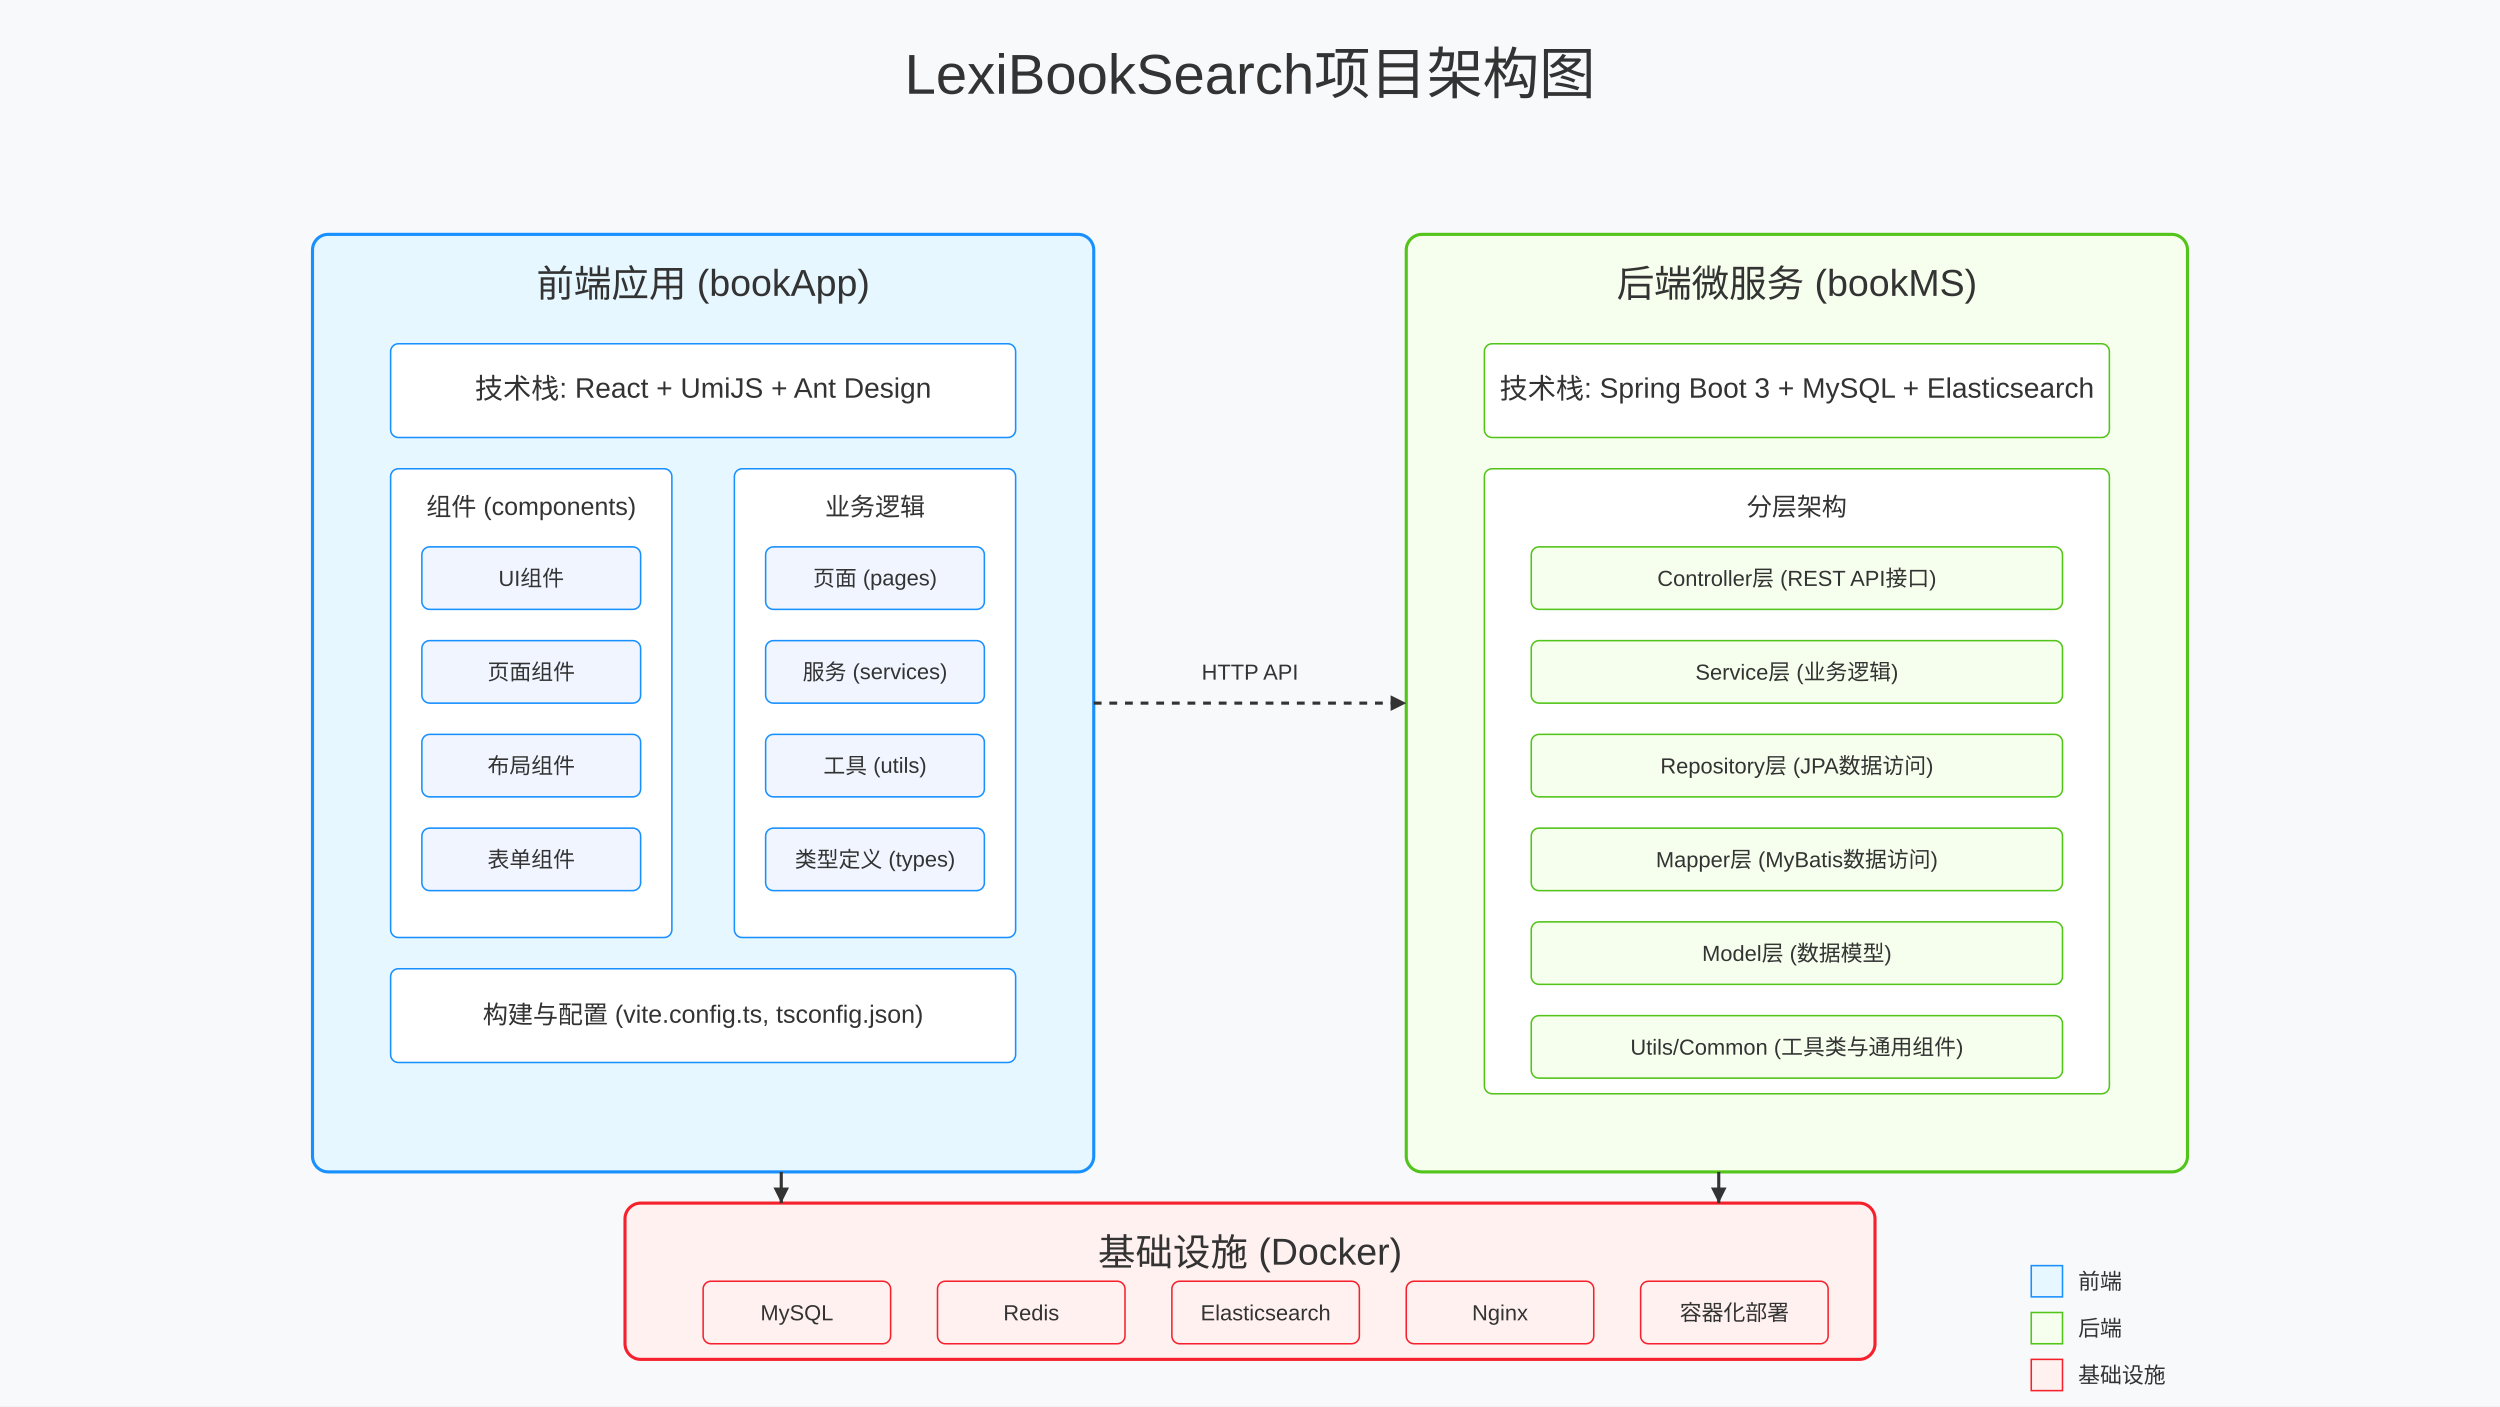
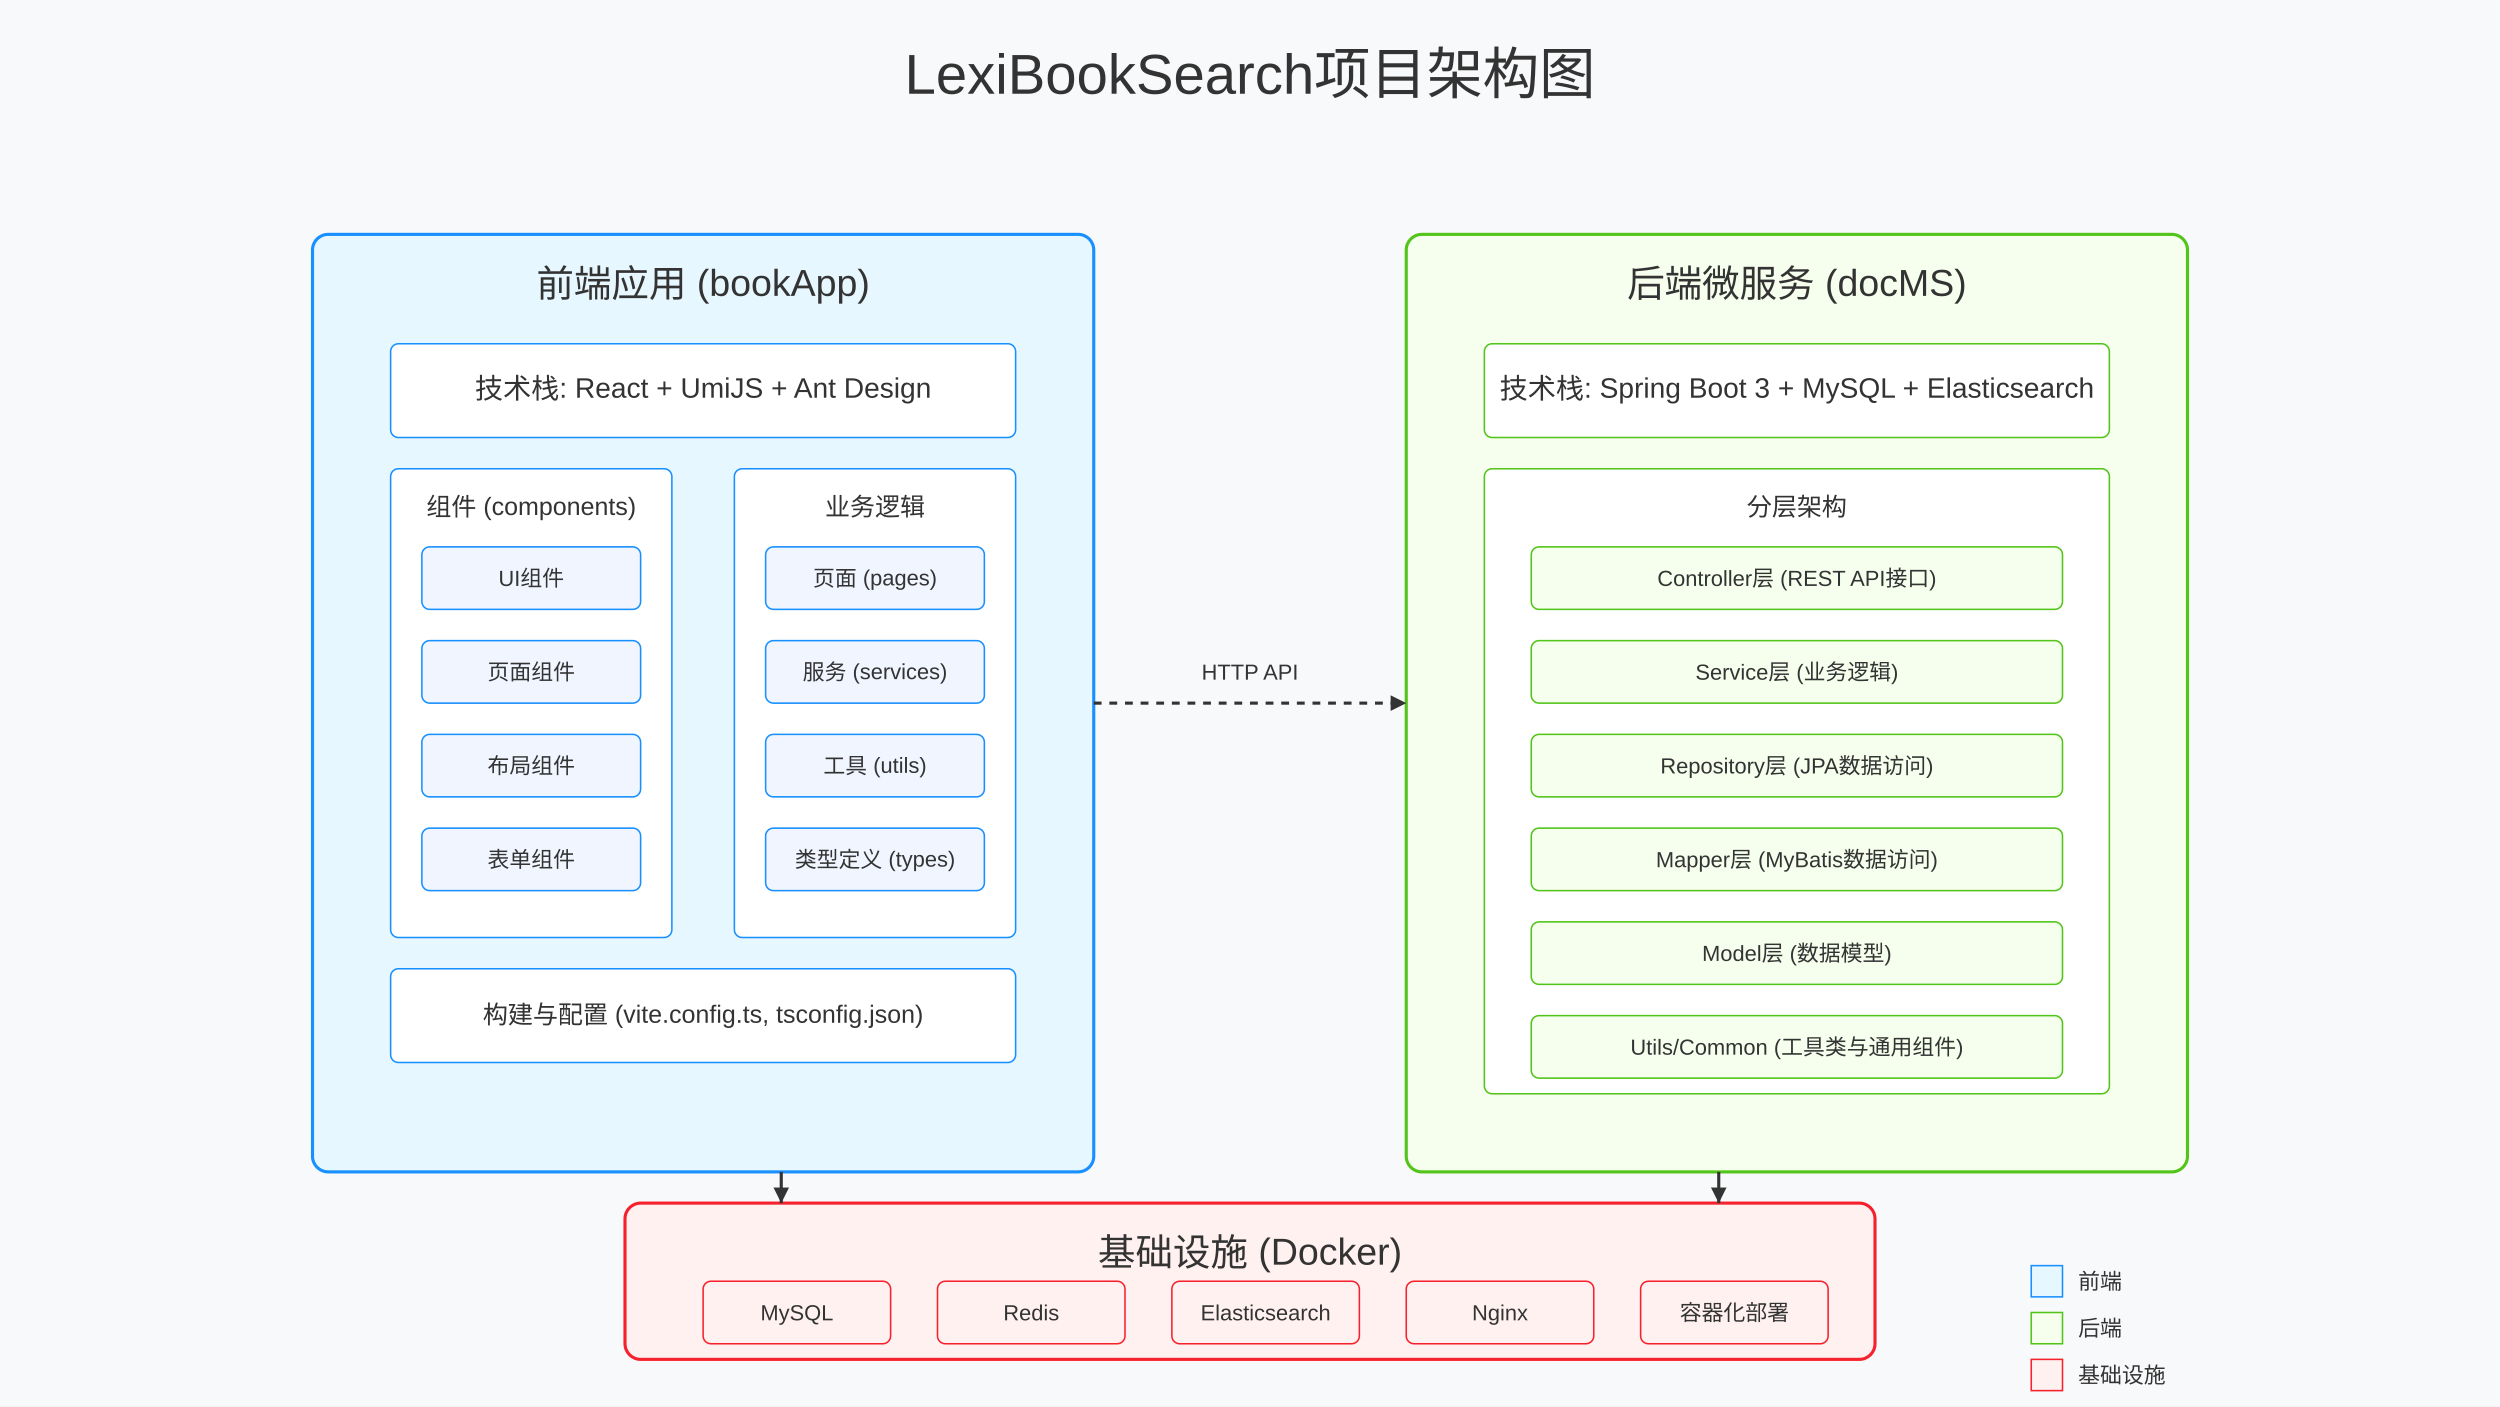
<svg xmlns="http://www.w3.org/2000/svg" width="1600" height="900">
  <rect width="1600" height="900" fill="#f8f9fa" />
  <text x="800" y="60" font-family="Arial, sans-serif" font-size="36" text-anchor="middle" fill="#333">LexiBookSearch项目架构图</text>
  <g transform="translate(200, 150)">
    <rect x="0" y="0" width="500" height="600" rx="10" ry="10" fill="#e6f7ff" stroke="#1890ff" stroke-width="2" />
    <text x="250" y="40" font-family="Arial, sans-serif" font-size="24" text-anchor="middle" fill="#333">前端应用 (bookApp)</text>
    <rect x="50" y="70" width="400" height="60" rx="5" ry="5" fill="#fff" stroke="#1890ff" stroke-width="1" />
    <text x="250" y="105" font-family="Arial, sans-serif" font-size="18" text-anchor="middle" fill="#333">技术栈: React + UmiJS + Ant Design</text>
    <g transform="translate(50, 150)">
      <rect x="0" y="0" width="180" height="300" rx="5" ry="5" fill="#fff" stroke="#1890ff" stroke-width="1" />
      <text x="90" y="30" font-family="Arial, sans-serif" font-size="16" text-anchor="middle" fill="#333">组件 (components)</text>
      <rect x="20" y="50" width="140" height="40" rx="5" ry="5" fill="#f0f5ff" stroke="#1890ff" stroke-width="1" />
      <text x="90" y="75" font-family="Arial, sans-serif" font-size="14" text-anchor="middle" fill="#333">UI组件</text>
      <rect x="20" y="110" width="140" height="40" rx="5" ry="5" fill="#f0f5ff" stroke="#1890ff" stroke-width="1" />
      <text x="90" y="135" font-family="Arial, sans-serif" font-size="14" text-anchor="middle" fill="#333">页面组件</text>
      <rect x="20" y="170" width="140" height="40" rx="5" ry="5" fill="#f0f5ff" stroke="#1890ff" stroke-width="1" />
      <text x="90" y="195" font-family="Arial, sans-serif" font-size="14" text-anchor="middle" fill="#333">布局组件</text>
      <rect x="20" y="230" width="140" height="40" rx="5" ry="5" fill="#f0f5ff" stroke="#1890ff" stroke-width="1" />
      <text x="90" y="255" font-family="Arial, sans-serif" font-size="14" text-anchor="middle" fill="#333">表单组件</text>
    </g>
    <g transform="translate(270, 150)">
      <rect x="0" y="0" width="180" height="300" rx="5" ry="5" fill="#fff" stroke="#1890ff" stroke-width="1" />
      <text x="90" y="30" font-family="Arial, sans-serif" font-size="16" text-anchor="middle" fill="#333">业务逻辑</text>
      <rect x="20" y="50" width="140" height="40" rx="5" ry="5" fill="#f0f5ff" stroke="#1890ff" stroke-width="1" />
      <text x="90" y="75" font-family="Arial, sans-serif" font-size="14" text-anchor="middle" fill="#333">页面 (pages)</text>
      <rect x="20" y="110" width="140" height="40" rx="5" ry="5" fill="#f0f5ff" stroke="#1890ff" stroke-width="1" />
      <text x="90" y="135" font-family="Arial, sans-serif" font-size="14" text-anchor="middle" fill="#333">服务 (services)</text>
      <rect x="20" y="170" width="140" height="40" rx="5" ry="5" fill="#f0f5ff" stroke="#1890ff" stroke-width="1" />
      <text x="90" y="195" font-family="Arial, sans-serif" font-size="14" text-anchor="middle" fill="#333">工具 (utils)</text>
      <rect x="20" y="230" width="140" height="40" rx="5" ry="5" fill="#f0f5ff" stroke="#1890ff" stroke-width="1" />
      <text x="90" y="255" font-family="Arial, sans-serif" font-size="14" text-anchor="middle" fill="#333">类型定义 (types)</text>
    </g>
    <rect x="50" y="470" width="400" height="60" rx="5" ry="5" fill="#fff" stroke="#1890ff" stroke-width="1" />
    <text x="250" y="505" font-family="Arial, sans-serif" font-size="16" text-anchor="middle" fill="#333">构建与配置 (vite.config.ts, tsconfig.json)</text>
  </g>
  <g transform="translate(900, 150)">
    <rect x="0" y="0" width="500" height="600" rx="10" ry="10" fill="#f6ffed" stroke="#52c41a" stroke-width="2" />
-     <text x="250" y="40" font-family="Arial, sans-serif" font-size="24" text-anchor="middle" fill="#333">后端微服务 (bookMS)</text>
+     <text x="250" y="40" font-family="Arial, sans-serif" font-size="24" text-anchor="middle" fill="#333">后端微服务 (docMS)</text>
    <rect x="50" y="70" width="400" height="60" rx="5" ry="5" fill="#fff" stroke="#52c41a" stroke-width="1" />
    <text x="250" y="105" font-family="Arial, sans-serif" font-size="18" text-anchor="middle" fill="#333">技术栈: Spring Boot 3 + MySQL + Elasticsearch</text>
    <g transform="translate(50, 150)">
      <rect x="0" y="0" width="400" height="400" rx="5" ry="5" fill="#fff" stroke="#52c41a" stroke-width="1" />
      <text x="200" y="30" font-family="Arial, sans-serif" font-size="16" text-anchor="middle" fill="#333">分层架构</text>
      <rect x="30" y="50" width="340" height="40" rx="5" ry="5" fill="#f6ffed" stroke="#52c41a" stroke-width="1" />
      <text x="200" y="75" font-family="Arial, sans-serif" font-size="14" text-anchor="middle" fill="#333">Controller层 (REST API接口)</text>
      <rect x="30" y="110" width="340" height="40" rx="5" ry="5" fill="#f6ffed" stroke="#52c41a" stroke-width="1" />
      <text x="200" y="135" font-family="Arial, sans-serif" font-size="14" text-anchor="middle" fill="#333">Service层 (业务逻辑)</text>
      <rect x="30" y="170" width="340" height="40" rx="5" ry="5" fill="#f6ffed" stroke="#52c41a" stroke-width="1" />
      <text x="200" y="195" font-family="Arial, sans-serif" font-size="14" text-anchor="middle" fill="#333">Repository层 (JPA数据访问)</text>
      <rect x="30" y="230" width="340" height="40" rx="5" ry="5" fill="#f6ffed" stroke="#52c41a" stroke-width="1" />
      <text x="200" y="255" font-family="Arial, sans-serif" font-size="14" text-anchor="middle" fill="#333">Mapper层 (MyBatis数据访问)</text>
      <rect x="30" y="290" width="340" height="40" rx="5" ry="5" fill="#f6ffed" stroke="#52c41a" stroke-width="1" />
      <text x="200" y="315" font-family="Arial, sans-serif" font-size="14" text-anchor="middle" fill="#333">Model层 (数据模型)</text>
      <rect x="30" y="350" width="340" height="40" rx="5" ry="5" fill="#f6ffed" stroke="#52c41a" stroke-width="1" />
      <text x="200" y="375" font-family="Arial, sans-serif" font-size="14" text-anchor="middle" fill="#333">Utils/Common (工具类与通用组件)</text>
    </g>
  </g>
  <g transform="translate(400, 770)">
    <rect x="0" y="0" width="800" height="100" rx="10" ry="10" fill="#fff1f0" stroke="#f5222d" stroke-width="2" />
    <text x="400" y="40" font-family="Arial, sans-serif" font-size="24" text-anchor="middle" fill="#333">基础设施 (Docker)</text>
    <rect x="50" y="50" width="120" height="40" rx="5" ry="5" fill="#fff1f0" stroke="#f5222d" stroke-width="1" />
    <text x="110" y="75" font-family="Arial, sans-serif" font-size="14" text-anchor="middle" fill="#333">MySQL</text>
    <rect x="200" y="50" width="120" height="40" rx="5" ry="5" fill="#fff1f0" stroke="#f5222d" stroke-width="1" />
    <text x="260" y="75" font-family="Arial, sans-serif" font-size="14" text-anchor="middle" fill="#333">Redis</text>
    <rect x="350" y="50" width="120" height="40" rx="5" ry="5" fill="#fff1f0" stroke="#f5222d" stroke-width="1" />
    <text x="410" y="75" font-family="Arial, sans-serif" font-size="14" text-anchor="middle" fill="#333">Elasticsearch</text>
    <rect x="500" y="50" width="120" height="40" rx="5" ry="5" fill="#fff1f0" stroke="#f5222d" stroke-width="1" />
    <text x="560" y="75" font-family="Arial, sans-serif" font-size="14" text-anchor="middle" fill="#333">Nginx</text>
    <rect x="650" y="50" width="120" height="40" rx="5" ry="5" fill="#fff1f0" stroke="#f5222d" stroke-width="1" />
    <text x="710" y="75" font-family="Arial, sans-serif" font-size="14" text-anchor="middle" fill="#333">容器化部署</text>
  </g>
  <line x1="700" y1="450" x2="900" y2="450" stroke="#333" stroke-width="2" stroke-dasharray="5,5" />
  <polygon points="890,445 900,450 890,455" fill="#333" />
  <text x="800" y="435" font-family="Arial, sans-serif" font-size="14" text-anchor="middle" fill="#333">HTTP API</text>
  <line x1="500" y1="750" x2="500" y2="770" stroke="#333" stroke-width="2" />
  <polygon points="495,760 500,770 505,760" fill="#333" />
  <line x1="1100" y1="750" x2="1100" y2="770" stroke="#333" stroke-width="2" />
  <polygon points="1095,760 1100,770 1105,760" fill="#333" />
  <g transform="translate(1300, 810)">
    <rect x="0" y="0" width="20" height="20" fill="#e6f7ff" stroke="#1890ff" stroke-width="1" />
    <text x="30" y="15" font-family="Arial, sans-serif" font-size="14" fill="#333">前端</text>
    <rect x="0" y="30" width="20" height="20" fill="#f6ffed" stroke="#52c41a" stroke-width="1" />
    <text x="30" y="45" font-family="Arial, sans-serif" font-size="14" fill="#333">后端</text>
    <rect x="0" y="60" width="20" height="20" fill="#fff1f0" stroke="#f5222d" stroke-width="1" />
    <text x="30" y="75" font-family="Arial, sans-serif" font-size="14" fill="#333">基础设施</text>
  </g>
</svg>
